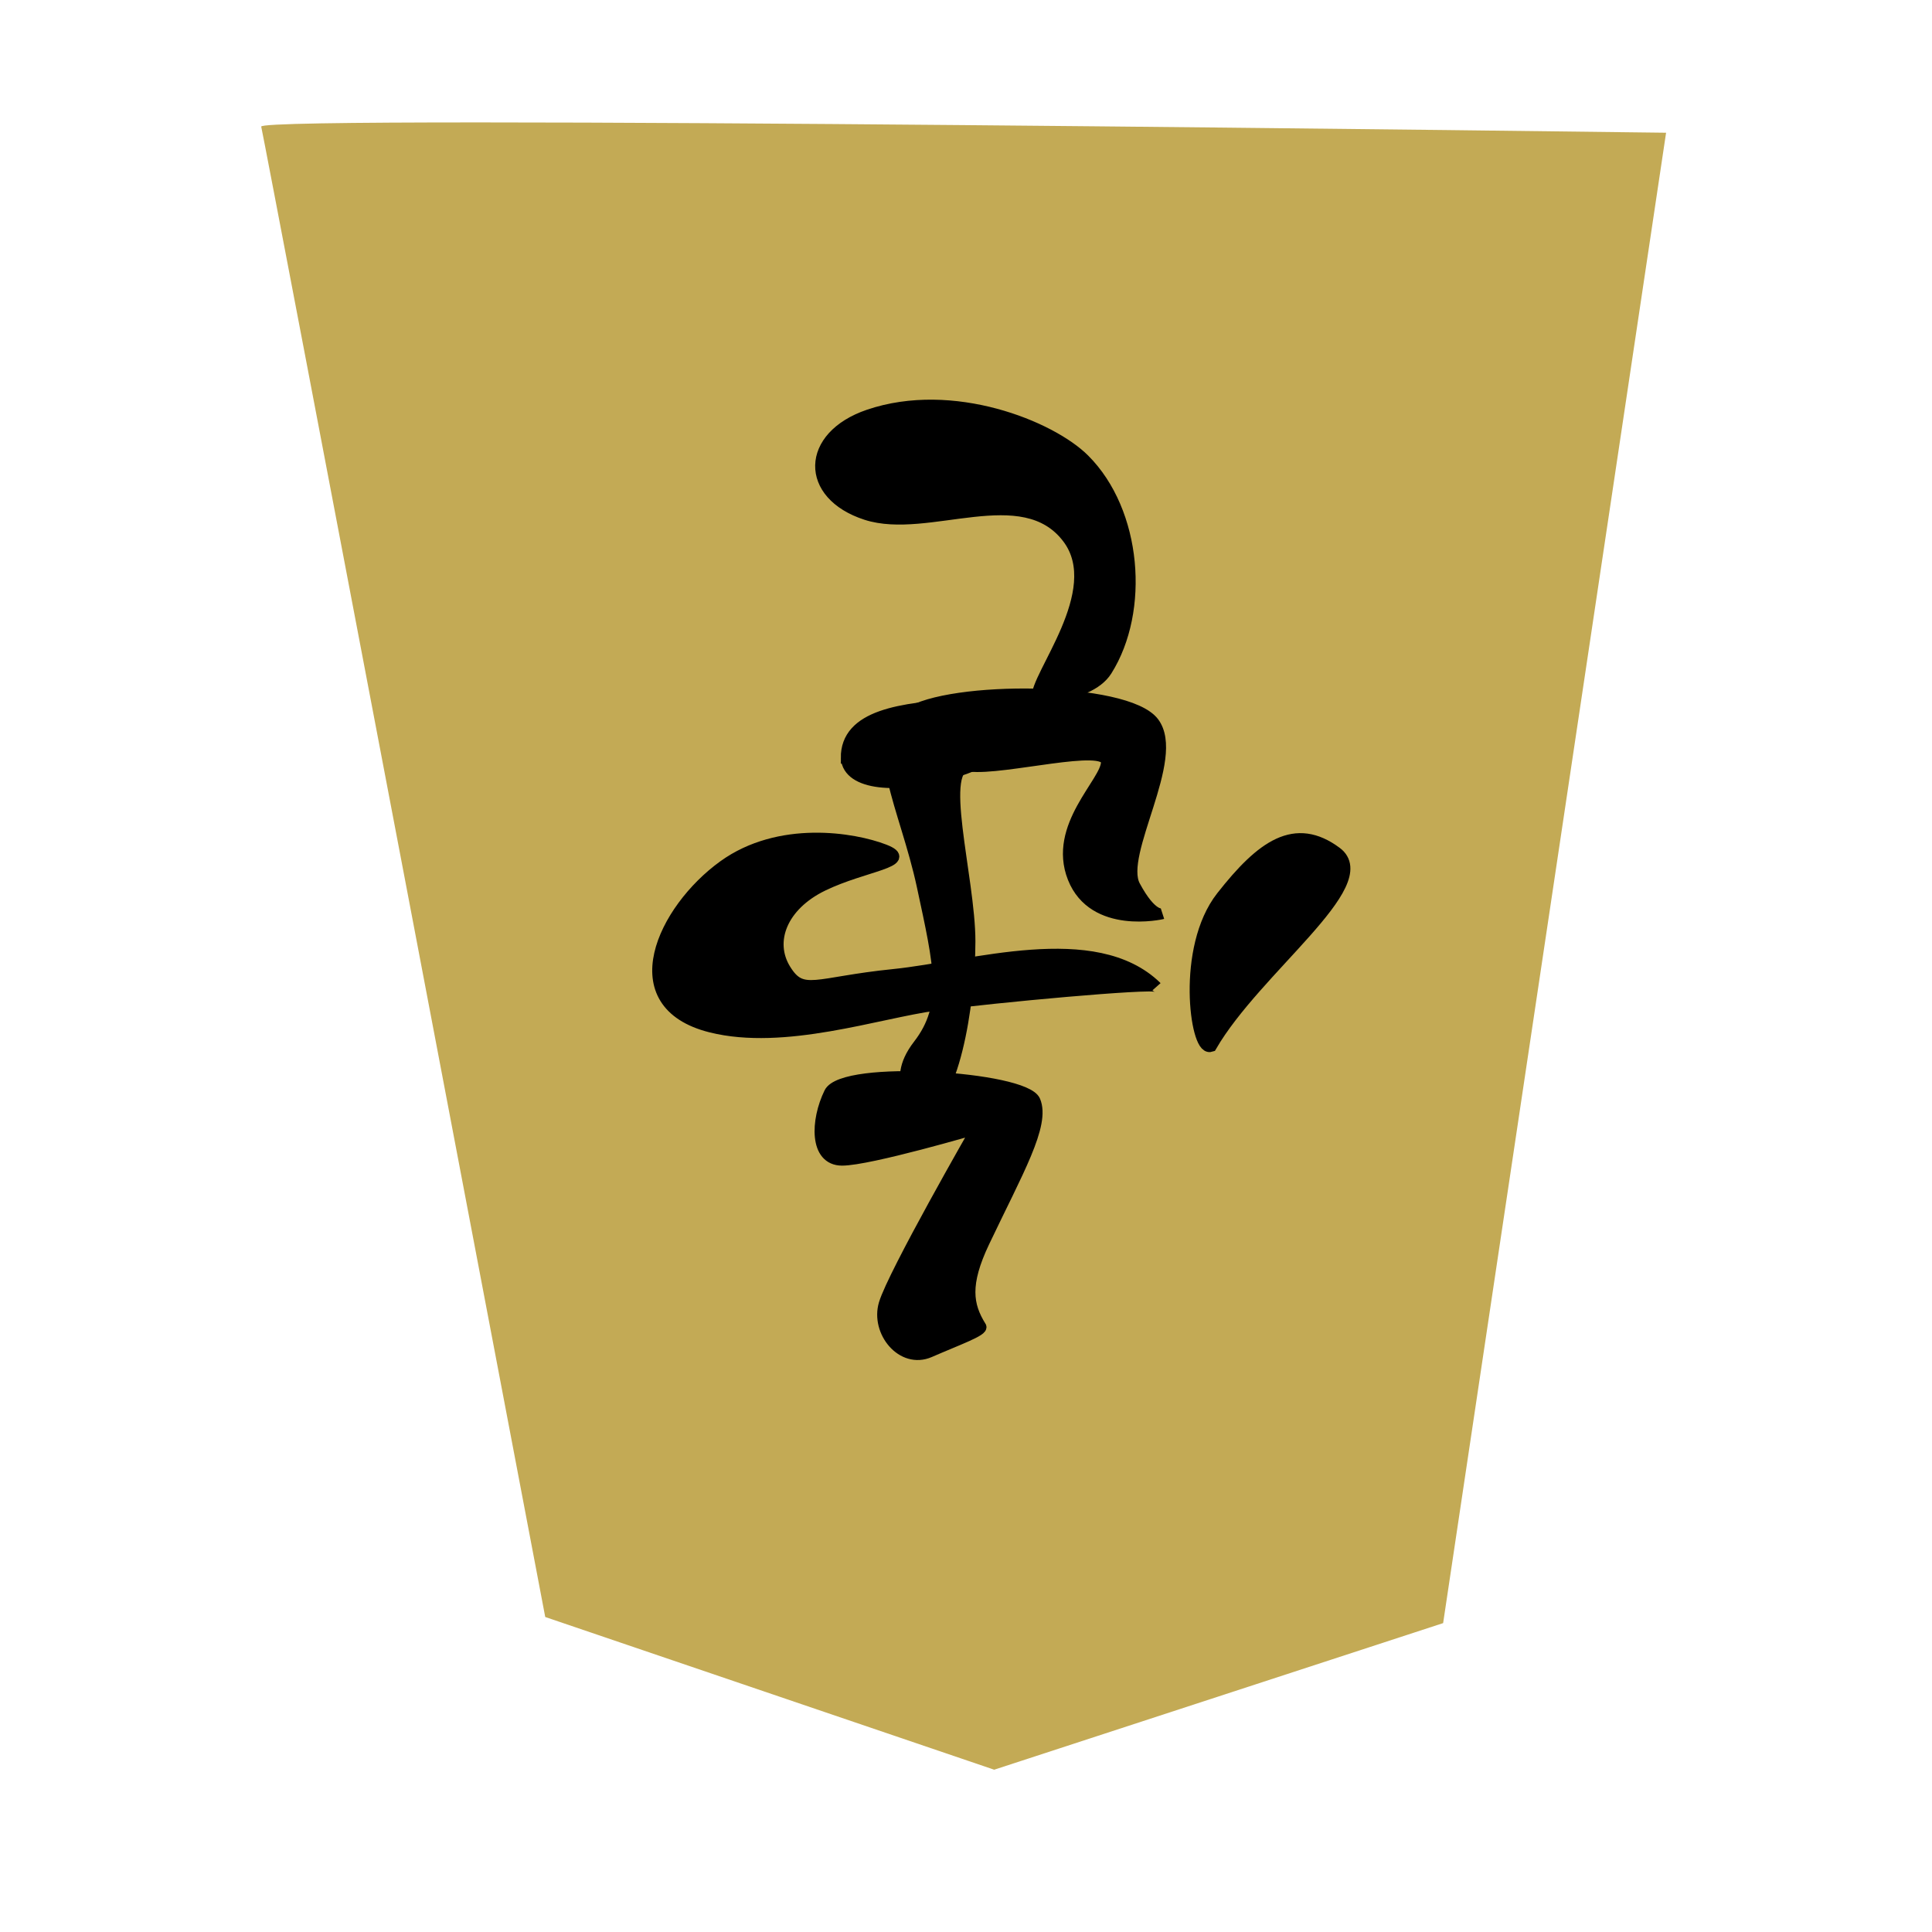
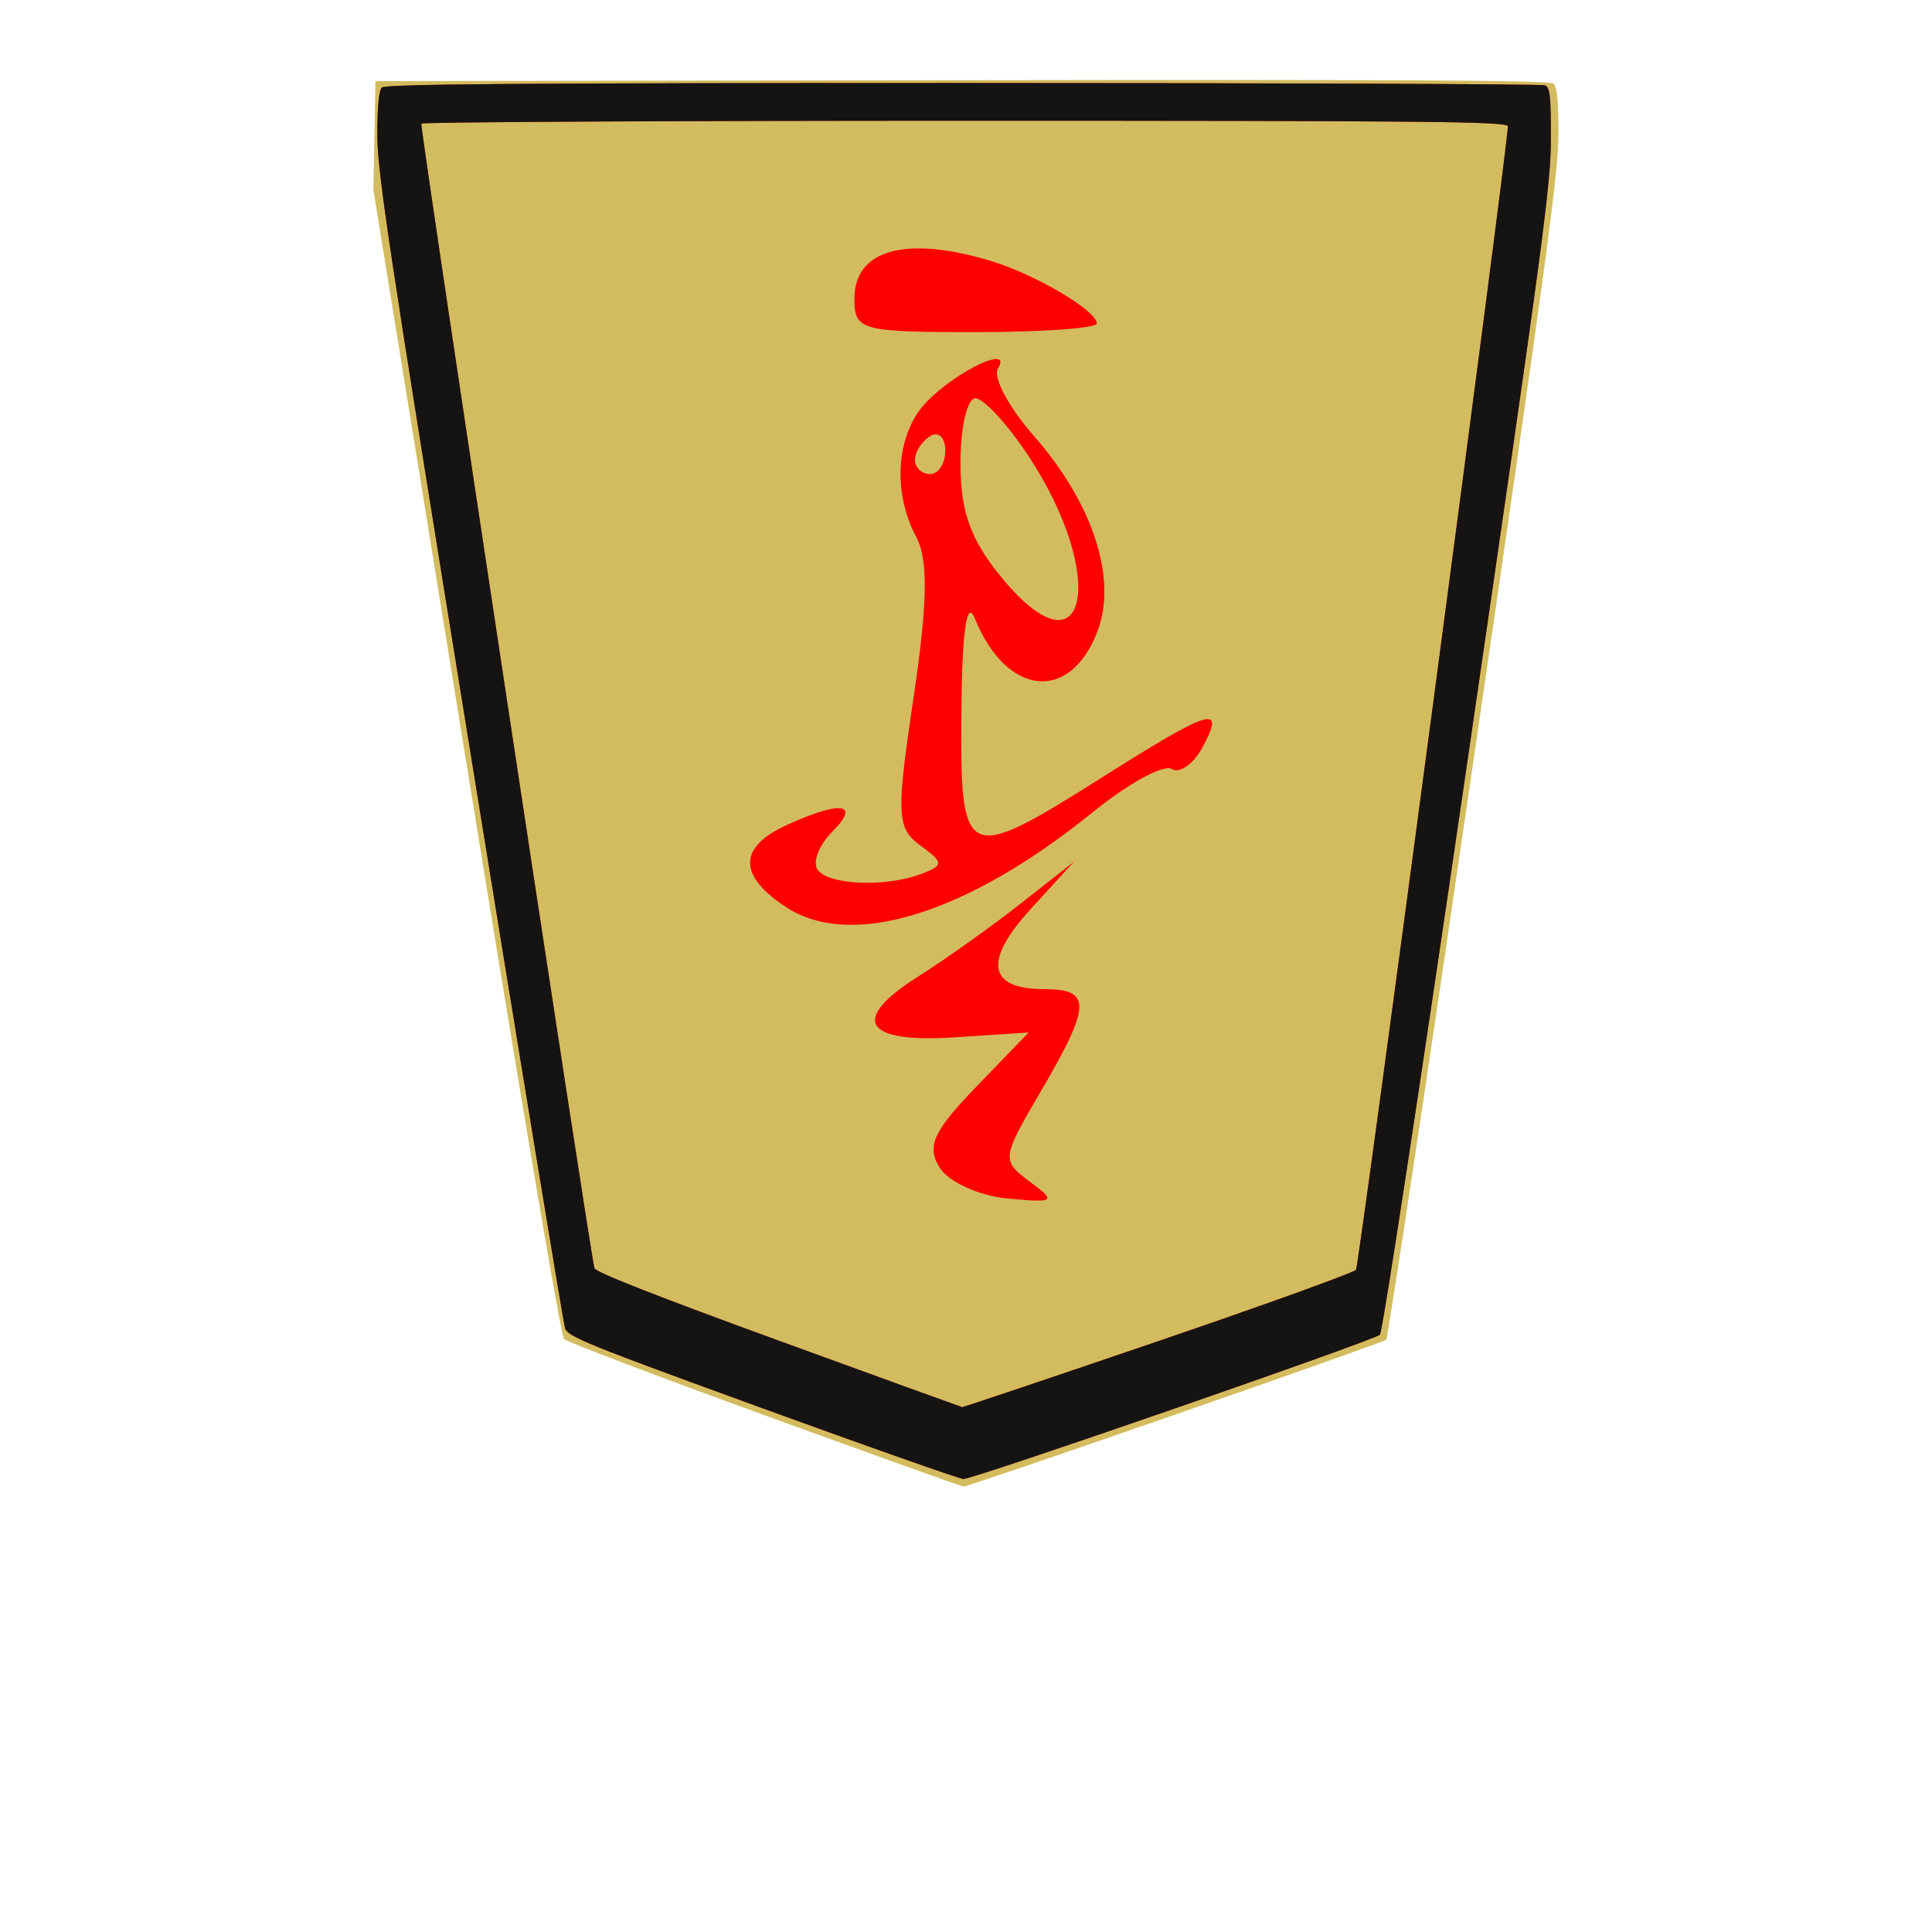
- <svg xmlns="http://www.w3.org/2000/svg" version="1.1" width="128" height="128" id="svg2">
-   <defs id="defs4" />
-   <g id="layer1" transform="matrix(-1,0,0,-1,127.6873,125.3586)">
-     <path d="m 17.305,116.565 c 0,0 93.279,1.214 93.076,0.405 C 110.179,116.16 91.564,18.228 91.564,18.228 L 61.82,8.111 32.076,17.823 17.305,116.565 z" id="path2800" style="fill:#c3aa55;fill-opacity:1;fill-rule:evenodd;stroke:none" />
-     <g transform="matrix(1.076601,0,0,1.054549,-5.711809,-3.410499)" id="g5704">
-       <path d="m 63.564,38.775 c 0.813,1.336 1.025,2.648 -0.209,5.299 -2.052,4.408 -3.759,7.381 -3.127,8.882 0.631,1.501 11.783,2.252 12.625,0.5 0.842,-1.752 0.917,-4.234 -0.766,-4.234 -1.683,0 -8.282,1.982 -8.282,1.982 0,0 5.134,-9.128 5.681,-11.01 0.51,-1.752 -1.098,-3.775 -2.782,-3.025 -1.683,0.751 -3.351,1.356 -3.141,1.606 z" id="path2052" style="fill:#000000;fill-opacity:1;fill-rule:evenodd;stroke:#000000;stroke-width:0.69px;stroke-linecap:butt;stroke-linejoin:miter;stroke-opacity:1" />
-       <path d="m 67.383,52.205 c -2.104,0.25 -3.156,6.756 -3.156,10.76 0,4.004 2.104,11.261 0,11.01 -2.104,-0.25 -8.417,1.501 -8.417,0.25 0,-1.251 3.317,-4.019 2.055,-7.272 -1.263,-3.253 -5.471,-2.252 -5.471,-2.252 0,0 0.631,-0.25 1.683,1.752 1.052,2.002 -2.837,8.021 -1.153,10.273 1.683,2.252 12.592,2.296 15.117,0.544 2.525,-1.752 0.154,-5.838 -0.898,-10.843 -1.052,-5.005 -1.654,-7.466 0.239,-9.968 1.894,-2.502 -0.21,-3.754 0,-4.254 z" id="path2780" style="fill:#000000;fill-opacity:1;fill-rule:evenodd;stroke:#000000;stroke-width:0.69px;stroke-linecap:butt;stroke-linejoin:miter;stroke-opacity:1" />
-       <path d="m 71.821,74.479 c 0.052,5.438 -13.697,1.75 -16.012,5.503 -2.315,3.754 -1.84,9.982 1.382,13.265 2.046,2.085 8.09,4.587 13.258,2.792 3.875,-1.346 3.938,-5.007 0.151,-6.258 -3.788,-1.251 -9.651,2.266 -12.415,-1.497 -2.449,-3.336 2.072,-8.704 1.892,-10.051 -0.57,-4.25 11.473,-7.253 11.743,-3.754 z" id="path3508" style="fill:#000000;fill-opacity:1;fill-rule:evenodd;stroke:#000000;stroke-width:0.69px;stroke-linecap:butt;stroke-linejoin:miter;stroke-opacity:1" />
-       <path d="m 52.753,60.122 c 3.788,3.754 11.319,1.262 16.158,0.761 4.84,-0.5 5.625,-1.421 6.677,0.331 1.052,1.752 0.21,4.004 -2.315,5.255 -2.525,1.251 -5.681,1.501 -3.788,2.252 1.894,0.751 6.463,1.52 9.89,-1.001 3.732,-2.746 6.492,-8.678 0.782,-10.136 -4.505,-1.15 -10.251,0.877 -13.828,1.377 -3.577,0.5 -13.367,1.411 -13.577,1.16 z" id="path4236" style="fill:#000000;fill-opacity:1;fill-rule:evenodd;stroke:#000000;stroke-width:0.69px;stroke-linecap:butt;stroke-linejoin:miter;stroke-opacity:1" />
-       <path d="m 49.421,56.425 c -2.753,4.837 -10.186,10.211 -7.708,12.092 2.478,1.881 4.485,0.449 6.963,-2.776 2.478,-3.224 1.571,-9.585 0.745,-9.316 z" id="path4964" style="fill:#000000;fill-opacity:1;fill-rule:evenodd;stroke:#000000;stroke-width:0.818px;stroke-linecap:butt;stroke-linejoin:miter;stroke-opacity:1" />
+ <svg xmlns="http://www.w3.org/2000/svg" id="svg3247" version="1.1" width="512" height="512">
+   <defs id="defs3251" />
+   <g id="g3257">
+     <g id="g3935">
+       <path id="path3263" d="m 202.649,375.072 c -28.518,-10.365 -52.449,-19.459 -53.18,-20.209 -0.829,-0.85 -10.588,-58.428 -25.928,-152.972 L 98.943,50.284 99.222,35.892 99.5,21.5 254.894,21.247 c 114.018,-0.186 155.755,0.047 156.75,0.872 1.006,0.835 1.355,4.258 1.35,13.253 -0.006,10.555 -2.91,32.011 -22.396,165.473 -12.314,84.34 -22.774,153.728 -23.243,154.196 -0.878,0.874 -110.637,38.991 -112.062,38.917 -0.436,-0.023 -24.125,-8.522 -52.643,-18.886 z" style="fill:#d3bc5f" />
+       <g transform="matrix(-1.171172,0,0,-1.171172,99.10172,501.5878)" style="fill:#ff0000" id="g3885">
+         <path style="fill:#ff0000" d="m -139.672,369.207 c -10.041,-3.051 -23.889,-11.229 -23.889,-14.108 0,-1.085 12.341,-1.972 27.425,-1.972 26.004,0 27.425,0.392 27.425,7.572 0,11.13 -11.725,14.352 -30.962,8.508 z m -1.519,-24.341 c 1.187,-1.92 -2.427,-8.712 -8.029,-15.093 -13.477,-15.35 -19.045,-32.385 -14.495,-44.352 6.179,-16.251 20.593,-14.743 27.746,2.903 1.839,4.536 2.903,-2.915 3.045,-21.307 0.26,-33.861 -0.705,-34.301 -31.948,-14.57 -24.679,15.586 -27.867,16.538 -22.634,6.76 2.046,-3.824 5.195,-6.041 6.996,-4.928 1.801,1.113 9.823,-3.279 17.826,-9.762 28.456,-23.048 54.674,-31.175 69.416,-21.515 10.933,7.163 10.872,13.576 -0.176,18.61 -12.238,5.576 -16.727,4.95 -10.337,-1.44 2.98,-2.98 4.542,-6.837 3.471,-8.57 -2.225,-3.6 -15.452,-4.177 -23.647,-1.032 -5.006,1.921 -4.974,2.521 0.339,6.406 5.346,3.909 5.479,6.86 1.511,33.533 -3.175,21.344 -3.343,31.131 -0.619,36.221 5.599,10.462 4.505,23.792 -2.529,30.826 -7.165,7.165 -19.28,12.723 -15.934,7.31 z m 8.483,-21.414 c 0,-11.104 -2.367,-17.534 -9.676,-26.29 -19.003,-22.763 -23.715,0.745 -5.628,28.077 4.7,7.101 10.065,12.912 11.924,12.912 1.859,0 3.38,-6.615 3.38,-14.699 z m 10.284,0.784 c 0,-1.774 -1.543,-3.226 -3.428,-3.226 -1.885,0 -3.428,2.405 -3.428,5.345 0,2.94 1.543,4.391 3.428,3.226 1.885,-1.165 3.428,-3.57 3.428,-5.345 z m -26.194,-101.642 c 10.791,-11.809 9.692,-18.141 -3.148,-18.141 -10.644,0 -10.516,-3.685 0.801,-22.995 8.956,-15.282 9.016,-15.76 2.571,-20.551 -6.12,-4.55 -5.755,-4.827 5.055,-3.82 6.409,0.597 13.314,3.738 15.343,6.98 2.993,4.781 1.439,8.227 -8.225,18.236 l -11.915,12.341 16.781,-1.095 c 20.559,-1.342 23.725,3.959 8.218,13.762 -6.207,3.924 -16.685,11.382 -23.285,16.572 l -11.999,9.437 z" id="path3883" />
+       </g>
+       <path id="path3261" d="M 202.018,373.181 C 155.678,356.336 150.458,354.219 149.746,351.983 149.312,350.618 137.941,281.429 124.478,198.23 102.894,64.845 100,45.627 100,35.68 100,28.24 100.409,23.991 101.2,23.2 102.123,22.277 137.671,22 255.118,22 c 83.995,0 153.43,0.273 154.3,0.607 C 410.752,23.119 411,25.32 411,36.645 c 0,12.264 -1.916,26.569 -22.053,164.643 -12.659,86.802 -22.563,151.729 -23.25,152.426 -1.446,1.466 -107.815,38.309 -110.388,38.235 -0.995,-0.029 -24.976,-8.474 -53.291,-18.767 z M 307.177,355.344 c 28.451,-9.711 51.936,-18.196 52.189,-18.855 1.04,-2.71 40.751,-301.742 40.246,-303.059 C 399.139,32.199 379.095,32 255.59,32 c -78.91,0 -143.684,0.342 -143.942,0.76 -0.446,0.722 44.82,299.987 45.881,303.33 0.336,1.059 16.613,7.457 48.738,19.157 26.528,9.662 48.447,17.609 48.707,17.66 0.261,0.051 23.752,-7.853 52.203,-17.563 z" style="fill:#f21612" />
+       <path id="path3259" d="M 202.018,373.181 C 155.678,356.336 150.458,354.219 149.746,351.983 149.312,350.618 137.941,281.429 124.478,198.23 102.894,64.845 100,45.627 100,35.68 100,28.24 100.409,23.991 101.2,23.2 102.123,22.277 137.671,22 255.118,22 c 83.995,0 153.43,0.273 154.3,0.607 C 410.752,23.119 411,25.32 411,36.645 c 0,12.264 -1.916,26.569 -22.053,164.643 -12.659,86.802 -22.563,151.729 -23.25,152.426 -1.446,1.466 -107.815,38.309 -110.388,38.235 -0.995,-0.029 -24.976,-8.474 -53.291,-18.767 z M 307.177,355.344 c 28.451,-9.711 51.936,-18.196 52.189,-18.855 1.04,-2.71 40.751,-301.742 40.246,-303.059 C 399.139,32.199 379.095,32 255.59,32 c -78.91,0 -143.684,0.342 -143.942,0.76 -0.446,0.722 44.82,299.987 45.881,303.33 0.336,1.059 16.613,7.457 48.738,19.157 26.528,9.662 48.447,17.609 48.707,17.66 0.261,0.051 23.752,-7.853 52.203,-17.563 z" style="fill:#151412" />
    </g>
  </g>
</svg>
